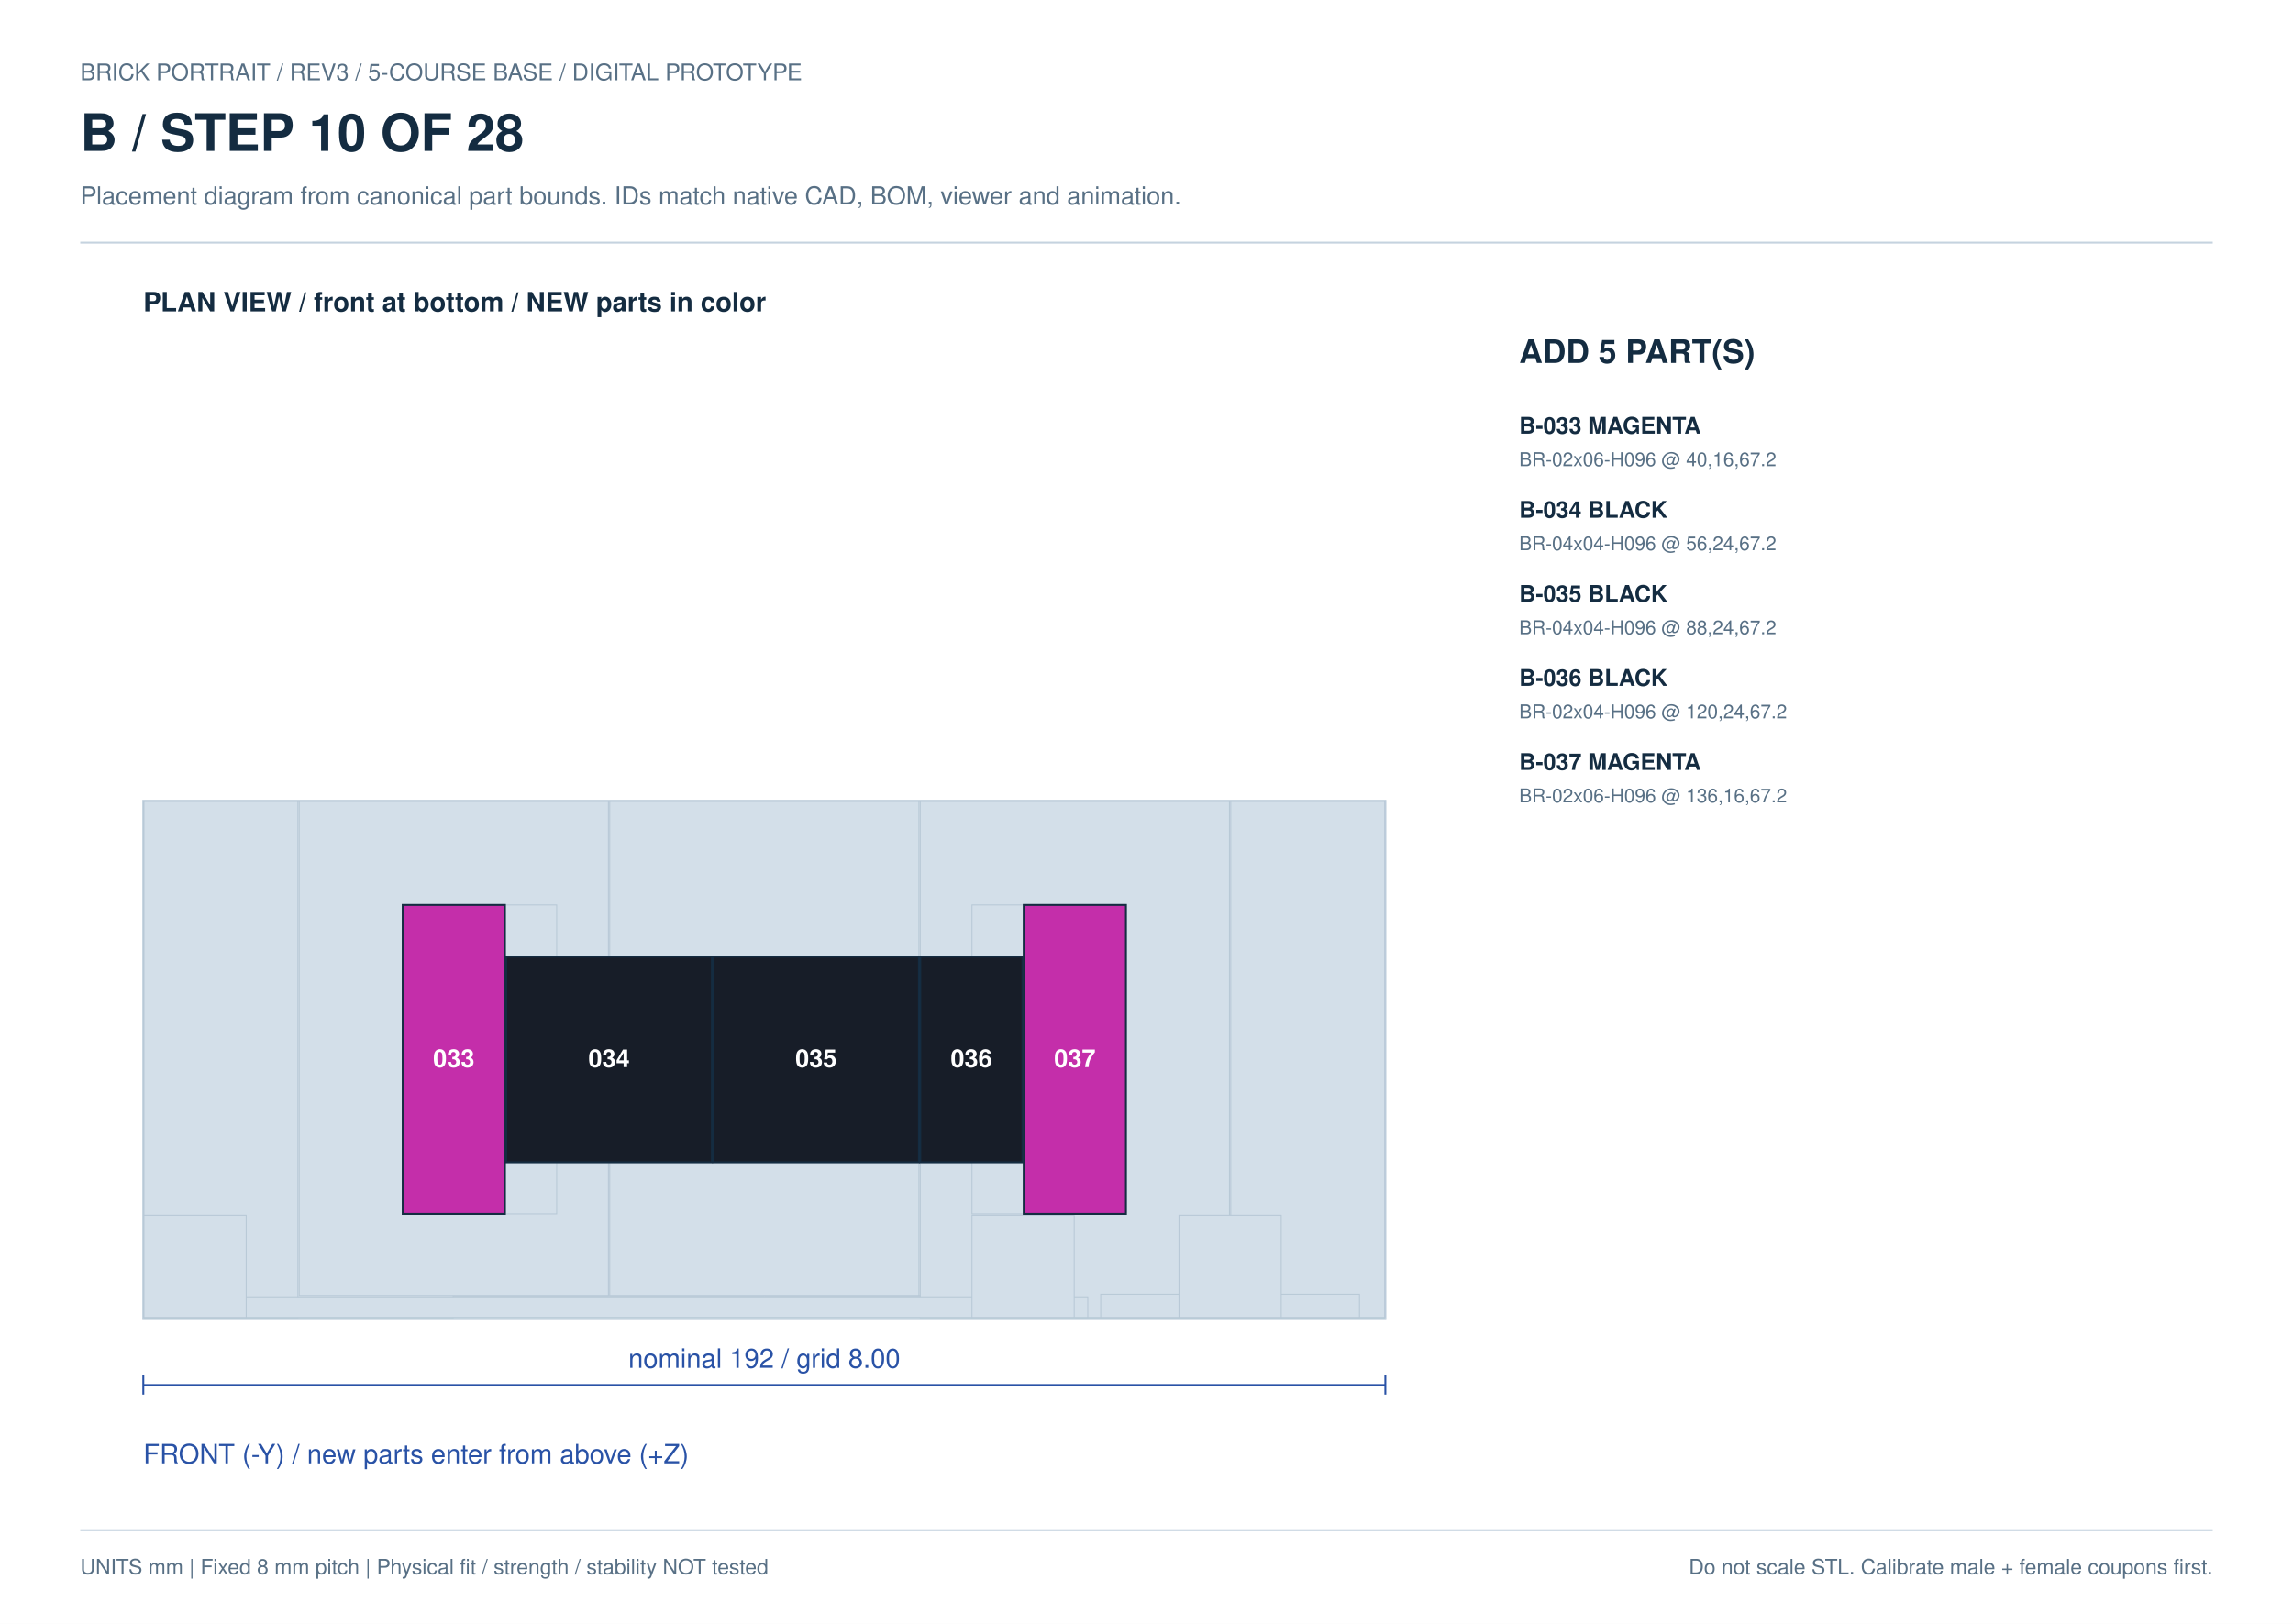
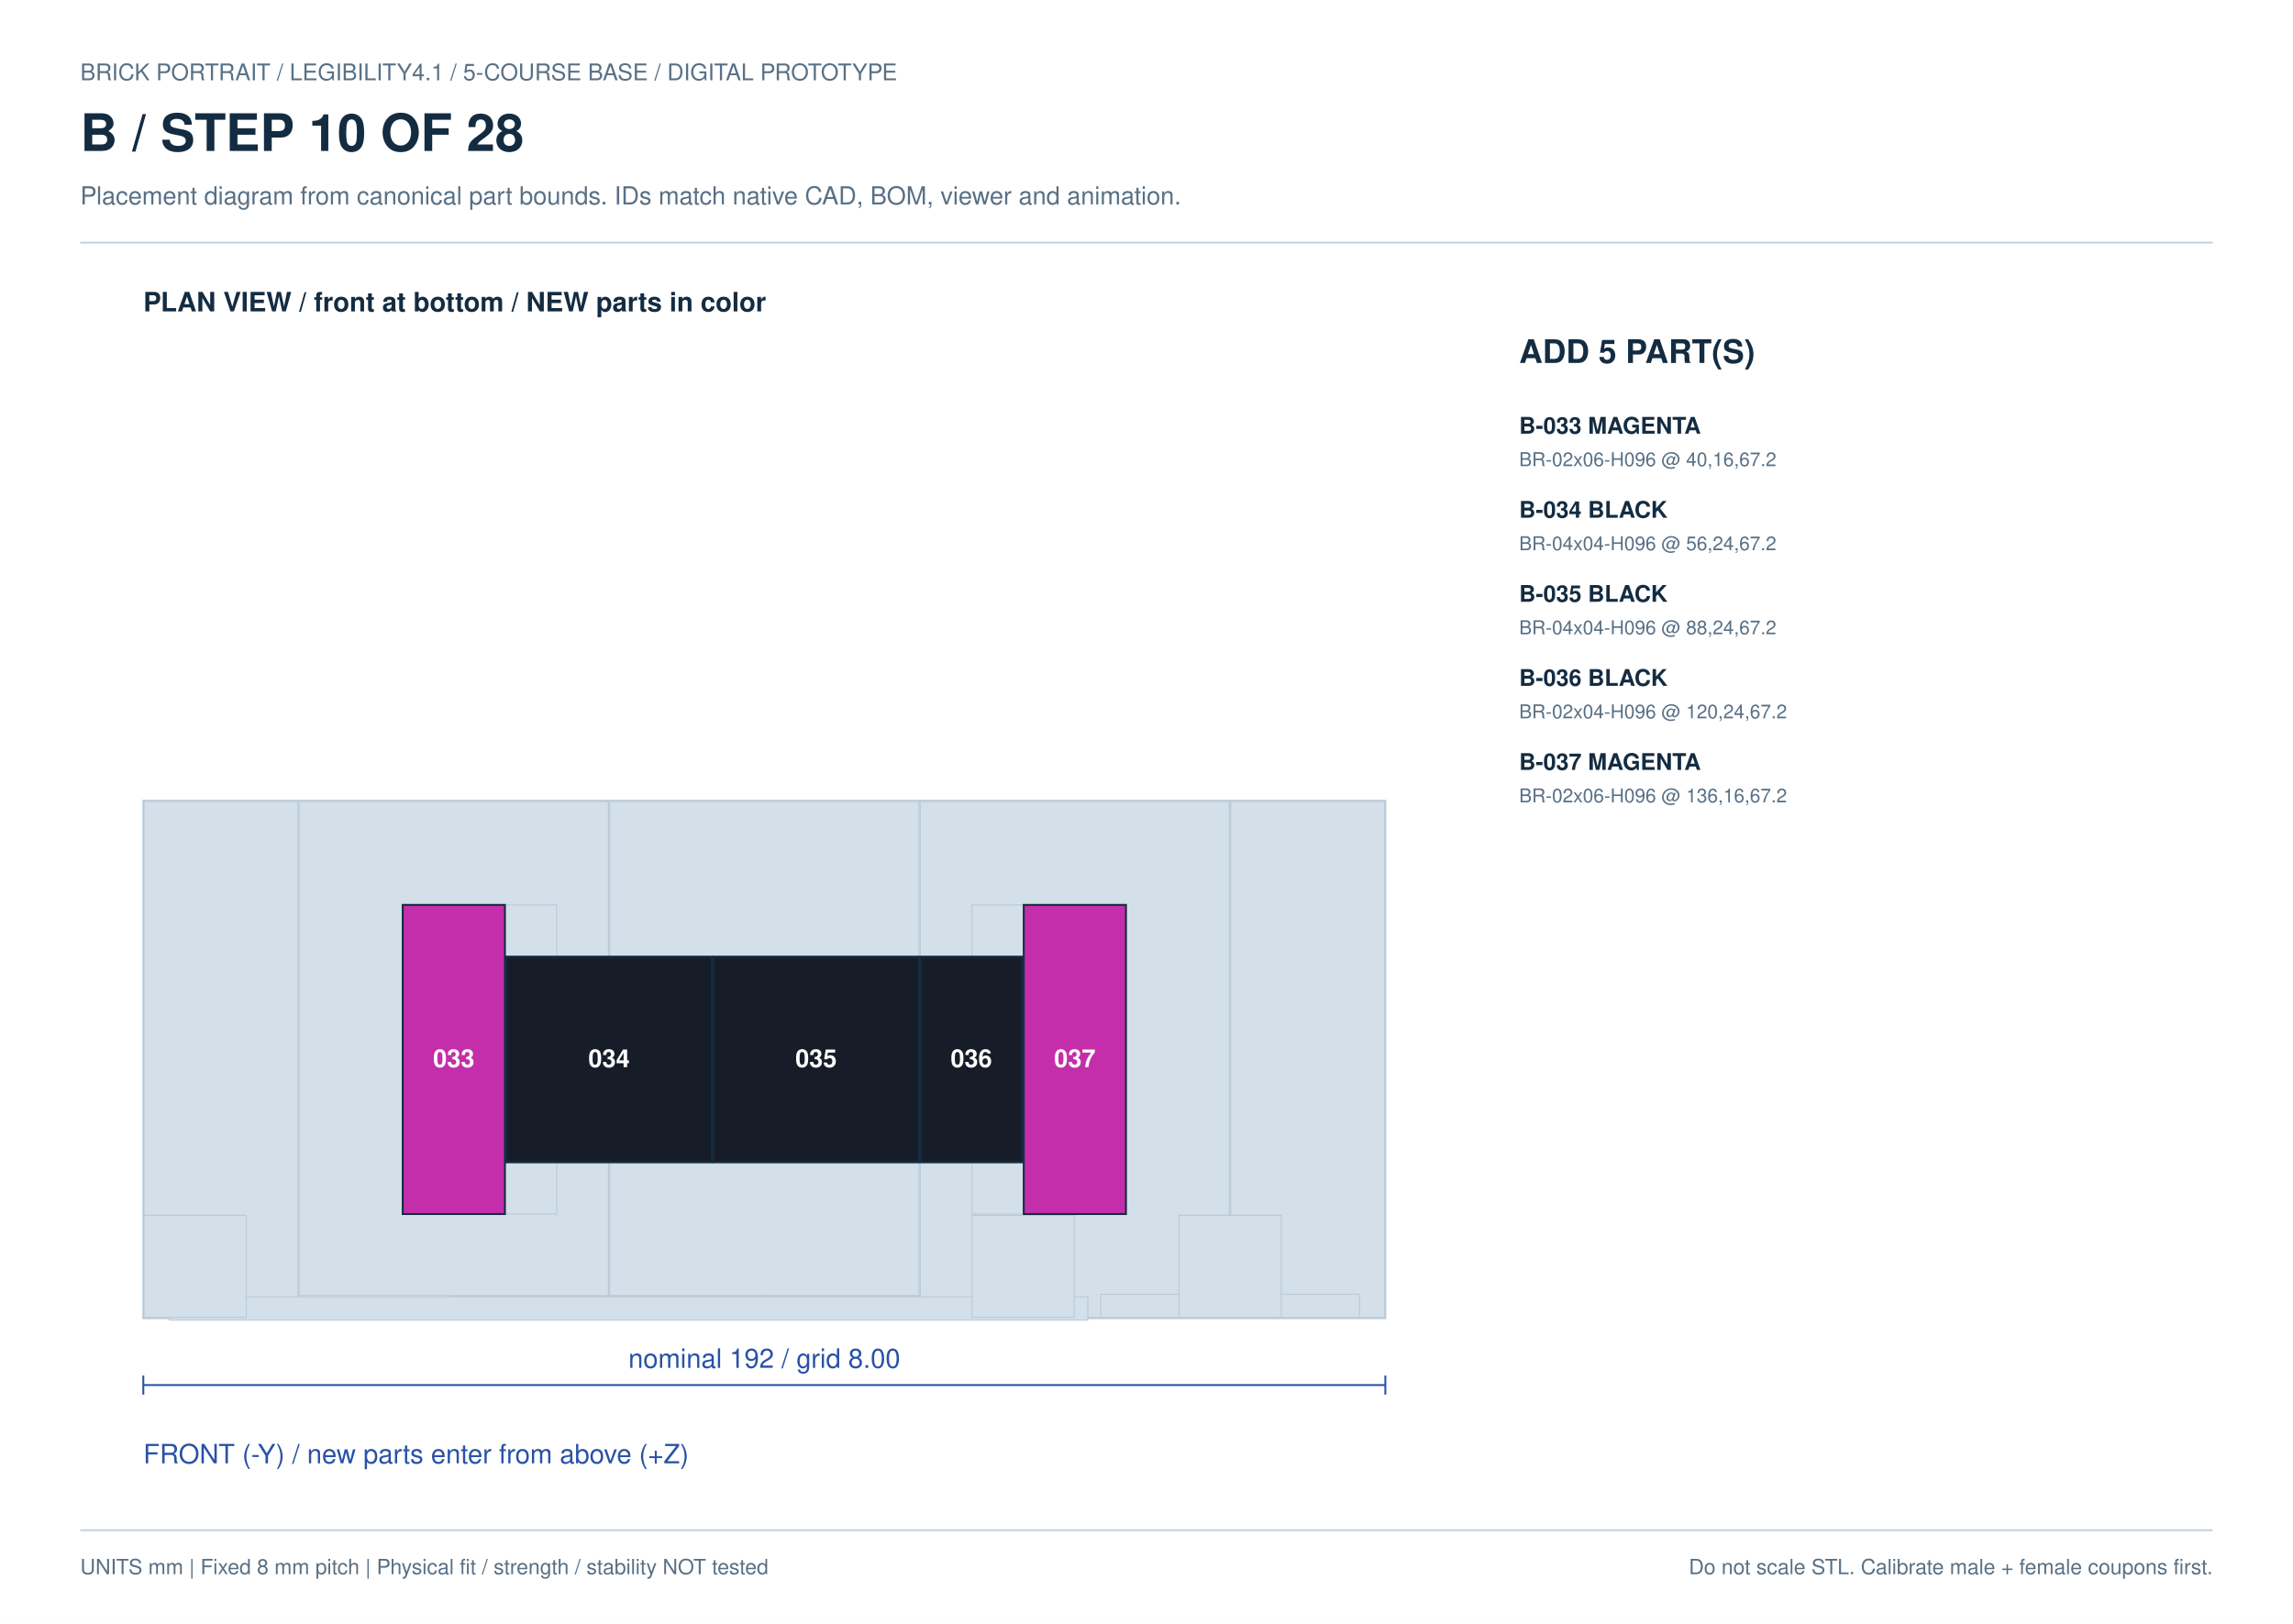
<svg xmlns="http://www.w3.org/2000/svg" width="420mm" height="297.5mm" viewBox="0 0 1200 850">
  <rect width="1200" height="850" fill="white" />
-   <text x="42" y="42" font-family="Helvetica,Arial,sans-serif" font-size="12" fill="#587085" font-weight="normal" text-anchor="start">BRICK PORTRAIT / REV3 / 5-COURSE BASE / DIGITAL PROTOTYPE</text>
+   <text x="42" y="42" font-family="Helvetica,Arial,sans-serif" font-size="12" fill="#587085" font-weight="normal" text-anchor="start">BRICK PORTRAIT / LEGIBILITY4.1 / 5-COURSE BASE / DIGITAL PROTOTYPE</text>
  <text x="42" y="79" font-family="Helvetica,Arial,sans-serif" font-size="27" fill="#142c41" font-weight="bold" text-anchor="start">B / STEP 10 OF 28</text>
  <text x="42" y="107" font-family="Helvetica,Arial,sans-serif" font-size="13" fill="#587085" font-weight="normal" text-anchor="start">Placement diagram from canonical part bounds. IDs match native CAD, BOM, viewer and animation.</text>
  <line x1="42" y1="127" x2="1158" y2="127" stroke="#c5d3df" stroke-width="1" />
  <text x="75" y="163" font-family="Helvetica,Arial,sans-serif" font-size="14" fill="#142c41" font-weight="bold" text-anchor="start">PLAN VIEW / front at bottom / NEW parts in color</text>
  <rect x="75" y="419.167" width="650.0" height="270.833" fill="#edf3f8" stroke="#b7c8d6" />
  <line x1="75.0" y1="419.167" x2="75.0" y2="690" stroke="#d0dde8" stroke-width="0.5" />
  <line x1="102.083" y1="419.167" x2="102.083" y2="690" stroke="#d0dde8" stroke-width="0.5" />
  <line x1="129.167" y1="419.167" x2="129.167" y2="690" stroke="#d0dde8" stroke-width="0.5" />
  <line x1="156.25" y1="419.167" x2="156.25" y2="690" stroke="#d0dde8" stroke-width="0.5" />
  <line x1="183.333" y1="419.167" x2="183.333" y2="690" stroke="#d0dde8" stroke-width="0.5" />
  <line x1="210.417" y1="419.167" x2="210.417" y2="690" stroke="#d0dde8" stroke-width="0.5" />
  <line x1="237.5" y1="419.167" x2="237.5" y2="690" stroke="#d0dde8" stroke-width="0.5" />
  <line x1="264.583" y1="419.167" x2="264.583" y2="690" stroke="#d0dde8" stroke-width="0.5" />
  <line x1="291.667" y1="419.167" x2="291.667" y2="690" stroke="#d0dde8" stroke-width="0.5" />
  <line x1="318.75" y1="419.167" x2="318.75" y2="690" stroke="#d0dde8" stroke-width="0.5" />
  <line x1="345.833" y1="419.167" x2="345.833" y2="690" stroke="#d0dde8" stroke-width="0.5" />
  <line x1="372.917" y1="419.167" x2="372.917" y2="690" stroke="#d0dde8" stroke-width="0.5" />
  <line x1="400.0" y1="419.167" x2="400.0" y2="690" stroke="#d0dde8" stroke-width="0.5" />
  <line x1="427.083" y1="419.167" x2="427.083" y2="690" stroke="#d0dde8" stroke-width="0.5" />
  <line x1="454.167" y1="419.167" x2="454.167" y2="690" stroke="#d0dde8" stroke-width="0.5" />
  <line x1="481.25" y1="419.167" x2="481.25" y2="690" stroke="#d0dde8" stroke-width="0.5" />
  <line x1="508.333" y1="419.167" x2="508.333" y2="690" stroke="#d0dde8" stroke-width="0.5" />
  <line x1="535.417" y1="419.167" x2="535.417" y2="690" stroke="#d0dde8" stroke-width="0.5" />
  <line x1="562.5" y1="419.167" x2="562.5" y2="690" stroke="#d0dde8" stroke-width="0.5" />
  <line x1="589.583" y1="419.167" x2="589.583" y2="690" stroke="#d0dde8" stroke-width="0.5" />
  <line x1="616.667" y1="419.167" x2="616.667" y2="690" stroke="#d0dde8" stroke-width="0.5" />
  <line x1="643.75" y1="419.167" x2="643.75" y2="690" stroke="#d0dde8" stroke-width="0.5" />
  <line x1="670.833" y1="419.167" x2="670.833" y2="690" stroke="#d0dde8" stroke-width="0.5" />
  <line x1="697.917" y1="419.167" x2="697.917" y2="690" stroke="#d0dde8" stroke-width="0.5" />
  <line x1="725.0" y1="419.167" x2="725.0" y2="690" stroke="#d0dde8" stroke-width="0.5" />
  <line x1="75" y1="690.0" x2="725.0" y2="690.0" stroke="#d0dde8" stroke-width="0.5" />
  <line x1="75" y1="662.917" x2="725.0" y2="662.917" stroke="#d0dde8" stroke-width="0.5" />
  <line x1="75" y1="635.833" x2="725.0" y2="635.833" stroke="#d0dde8" stroke-width="0.5" />
  <line x1="75" y1="608.75" x2="725.0" y2="608.75" stroke="#d0dde8" stroke-width="0.5" />
  <line x1="75" y1="581.667" x2="725.0" y2="581.667" stroke="#d0dde8" stroke-width="0.5" />
  <line x1="75" y1="554.583" x2="725.0" y2="554.583" stroke="#d0dde8" stroke-width="0.5" />
  <line x1="75" y1="527.5" x2="725.0" y2="527.5" stroke="#d0dde8" stroke-width="0.5" />
  <line x1="75" y1="500.417" x2="725.0" y2="500.417" stroke="#d0dde8" stroke-width="0.5" />
  <line x1="75" y1="473.333" x2="725.0" y2="473.333" stroke="#d0dde8" stroke-width="0.5" />
  <line x1="75" y1="446.25" x2="725.0" y2="446.25" stroke="#d0dde8" stroke-width="0.5" />
  <line x1="75" y1="419.167" x2="725.0" y2="419.167" stroke="#d0dde8" stroke-width="0.5" />
  <rect x="75.339" y="419.505" width="649.323" height="270.156" fill="#d3dfe9" stroke="#b7c8d6" stroke-width="0.5" />
  <rect x="75.339" y="419.505" width="161.823" height="270.156" fill="#d3dfe9" stroke="#b7c8d6" stroke-width="0.5" />
  <rect x="237.839" y="419.505" width="161.823" height="258.646" fill="#d3dfe9" stroke="#b7c8d6" stroke-width="0.5" />
  <rect x="400.339" y="419.505" width="161.823" height="258.646" fill="#d3dfe9" stroke="#b7c8d6" stroke-width="0.5" />
  <rect x="562.839" y="419.505" width="161.823" height="270.156" fill="#d3dfe9" stroke="#b7c8d6" stroke-width="0.5" />
  <rect x="75.339" y="419.505" width="80.573" height="270.156" fill="#d3dfe9" stroke="#b7c8d6" stroke-width="0.5" />
  <rect x="156.589" y="419.505" width="161.823" height="258.646" fill="#d3dfe9" stroke="#b7c8d6" stroke-width="0.5" />
  <rect x="319.089" y="419.505" width="161.823" height="258.646" fill="#d3dfe9" stroke="#b7c8d6" stroke-width="0.5" />
  <rect x="481.589" y="419.505" width="161.823" height="270.156" fill="#d3dfe9" stroke="#b7c8d6" stroke-width="0.5" />
  <rect x="644.089" y="419.505" width="80.573" height="270.156" fill="#d3dfe9" stroke="#b7c8d6" stroke-width="0.5" />
  <rect x="75.339" y="419.505" width="161.823" height="270.156" fill="#d3dfe9" stroke="#b7c8d6" stroke-width="0.5" />
  <rect x="237.839" y="419.505" width="161.823" height="258.646" fill="#d3dfe9" stroke="#b7c8d6" stroke-width="0.5" />
  <rect x="400.339" y="419.505" width="161.823" height="258.646" fill="#d3dfe9" stroke="#b7c8d6" stroke-width="0.5" />
  <rect x="562.839" y="419.505" width="161.823" height="270.156" fill="#d3dfe9" stroke="#b7c8d6" stroke-width="0.5" />
  <rect x="75.339" y="419.505" width="80.573" height="270.156" fill="#d3dfe9" stroke="#b7c8d6" stroke-width="0.5" />
  <rect x="156.589" y="419.505" width="161.823" height="258.646" fill="#d3dfe9" stroke="#b7c8d6" stroke-width="0.5" />
  <rect x="319.089" y="419.505" width="161.823" height="258.646" fill="#d3dfe9" stroke="#b7c8d6" stroke-width="0.5" />
  <rect x="481.589" y="419.505" width="161.823" height="270.156" fill="#d3dfe9" stroke="#b7c8d6" stroke-width="0.5" />
  <rect x="644.089" y="419.505" width="80.573" height="270.156" fill="#d3dfe9" stroke="#b7c8d6" stroke-width="0.5" />
-   <rect x="88.542" y="678.828" width="480.729" height="10.833" fill="#d3dfe9" stroke="#b7c8d6" stroke-width="0.5" />
+   <rect x="88.542" y="678.828" width="480.729" height="12.188" fill="#d3dfe9" stroke="#b7c8d6" stroke-width="0.5" />
  <rect x="576.042" y="677.474" width="135.417" height="12.188" fill="#d3dfe9" stroke="#b7c8d6" stroke-width="0.5" />
  <rect x="75.339" y="636.172" width="53.49" height="53.49" fill="#d3dfe9" stroke="#b7c8d6" stroke-width="0.5" />
  <rect x="508.672" y="636.172" width="53.49" height="53.49" fill="#d3dfe9" stroke="#b7c8d6" stroke-width="0.5" />
  <rect x="617.005" y="636.172" width="53.49" height="53.49" fill="#d3dfe9" stroke="#b7c8d6" stroke-width="0.5" />
  <rect x="264.922" y="500.755" width="107.656" height="107.656" fill="#d3dfe9" stroke="#b7c8d6" stroke-width="0.5" />
  <rect x="373.255" y="500.755" width="107.656" height="107.656" fill="#d3dfe9" stroke="#b7c8d6" stroke-width="0.5" />
  <rect x="481.589" y="500.755" width="53.49" height="107.656" fill="#d3dfe9" stroke="#b7c8d6" stroke-width="0.5" />
  <rect x="237.839" y="473.672" width="53.49" height="161.823" fill="#d3dfe9" stroke="#b7c8d6" stroke-width="0.5" />
  <rect x="292.005" y="500.755" width="53.49" height="107.656" fill="#d3dfe9" stroke="#b7c8d6" stroke-width="0.5" />
  <rect x="346.172" y="500.755" width="107.656" height="107.656" fill="#d3dfe9" stroke="#b7c8d6" stroke-width="0.5" />
  <rect x="454.505" y="500.755" width="53.49" height="107.656" fill="#d3dfe9" stroke="#b7c8d6" stroke-width="0.5" />
  <rect x="508.672" y="473.672" width="53.49" height="161.823" fill="#d3dfe9" stroke="#b7c8d6" stroke-width="0.5" />
  <rect x="210.755" y="473.672" width="53.49" height="161.823" fill="#c42eaa" stroke="#142c41" stroke-width="1" />
  <text x="237.5" y="558.583" font-family="Helvetica,Arial,sans-serif" font-size="13" fill="white" font-weight="bold" text-anchor="middle">033</text>
  <rect x="264.922" y="500.755" width="107.656" height="107.656" fill="#171d28" stroke="#142c41" stroke-width="1" />
  <text x="318.75" y="558.583" font-family="Helvetica,Arial,sans-serif" font-size="13" fill="white" font-weight="bold" text-anchor="middle">034</text>
  <rect x="373.255" y="500.755" width="107.656" height="107.656" fill="#171d28" stroke="#142c41" stroke-width="1" />
  <text x="427.083" y="558.583" font-family="Helvetica,Arial,sans-serif" font-size="13" fill="white" font-weight="bold" text-anchor="middle">035</text>
  <rect x="481.589" y="500.755" width="53.49" height="107.656" fill="#171d28" stroke="#142c41" stroke-width="1" />
  <text x="508.333" y="558.583" font-family="Helvetica,Arial,sans-serif" font-size="13" fill="white" font-weight="bold" text-anchor="middle">036</text>
  <rect x="535.755" y="473.672" width="53.49" height="161.823" fill="#c42eaa" stroke="#142c41" stroke-width="1" />
  <text x="562.5" y="558.583" font-family="Helvetica,Arial,sans-serif" font-size="13" fill="white" font-weight="bold" text-anchor="middle">037</text>
  <line x1="75" y1="725" x2="725.0" y2="725" stroke="#2952a6" stroke-width="1" />
  <line x1="75" y1="720" x2="75" y2="730" stroke="#2952a6" stroke-width="1" />
  <line x1="725.0" y1="720" x2="725.0" y2="730" stroke="#2952a6" stroke-width="1" />
  <text x="400.0" y="716" font-family="Helvetica,Arial,sans-serif" font-size="14" fill="#2952a6" font-weight="normal" text-anchor="middle">nominal 192 / grid 8.00</text>
  <text x="75" y="766" font-family="Helvetica,Arial,sans-serif" font-size="14" fill="#2952a6" font-weight="normal" text-anchor="start">FRONT (-Y)  /  new parts enter from above (+Z)</text>
  <text x="795" y="190" font-family="Helvetica,Arial,sans-serif" font-size="17" fill="#142c41" font-weight="bold" text-anchor="start">ADD 5 PART(S)</text>
  <text x="795" y="227" font-family="Helvetica,Arial,sans-serif" font-size="12" fill="#142c41" font-weight="bold" text-anchor="start">B-033  MAGENTA</text>
  <text x="795" y="244" font-family="Helvetica,Arial,sans-serif" font-size="10" fill="#587085" font-weight="normal" text-anchor="start">BR-02x06-H096  @ 40,16,67.2</text>
  <text x="795" y="271" font-family="Helvetica,Arial,sans-serif" font-size="12" fill="#142c41" font-weight="bold" text-anchor="start">B-034  BLACK</text>
  <text x="795" y="288" font-family="Helvetica,Arial,sans-serif" font-size="10" fill="#587085" font-weight="normal" text-anchor="start">BR-04x04-H096  @ 56,24,67.2</text>
  <text x="795" y="315" font-family="Helvetica,Arial,sans-serif" font-size="12" fill="#142c41" font-weight="bold" text-anchor="start">B-035  BLACK</text>
  <text x="795" y="332" font-family="Helvetica,Arial,sans-serif" font-size="10" fill="#587085" font-weight="normal" text-anchor="start">BR-04x04-H096  @ 88,24,67.2</text>
  <text x="795" y="359" font-family="Helvetica,Arial,sans-serif" font-size="12" fill="#142c41" font-weight="bold" text-anchor="start">B-036  BLACK</text>
  <text x="795" y="376" font-family="Helvetica,Arial,sans-serif" font-size="10" fill="#587085" font-weight="normal" text-anchor="start">BR-02x04-H096  @ 120,24,67.2</text>
  <text x="795" y="403" font-family="Helvetica,Arial,sans-serif" font-size="12" fill="#142c41" font-weight="bold" text-anchor="start">B-037  MAGENTA</text>
  <text x="795" y="420" font-family="Helvetica,Arial,sans-serif" font-size="10" fill="#587085" font-weight="normal" text-anchor="start">BR-02x06-H096  @ 136,16,67.2</text>
  <line x1="42" y1="801" x2="1158" y2="801" stroke="#c5d3df" stroke-width="1" />
  <text x="42" y="824" font-family="Helvetica,Arial,sans-serif" font-size="11" fill="#587085" font-weight="normal" text-anchor="start">UNITS mm | Fixed 8 mm pitch | Physical fit / strength / stability NOT tested</text>
  <text x="1158" y="824" font-family="Helvetica,Arial,sans-serif" font-size="11" fill="#587085" font-weight="normal" text-anchor="end">Do not scale STL. Calibrate male + female coupons first.</text>
</svg>
